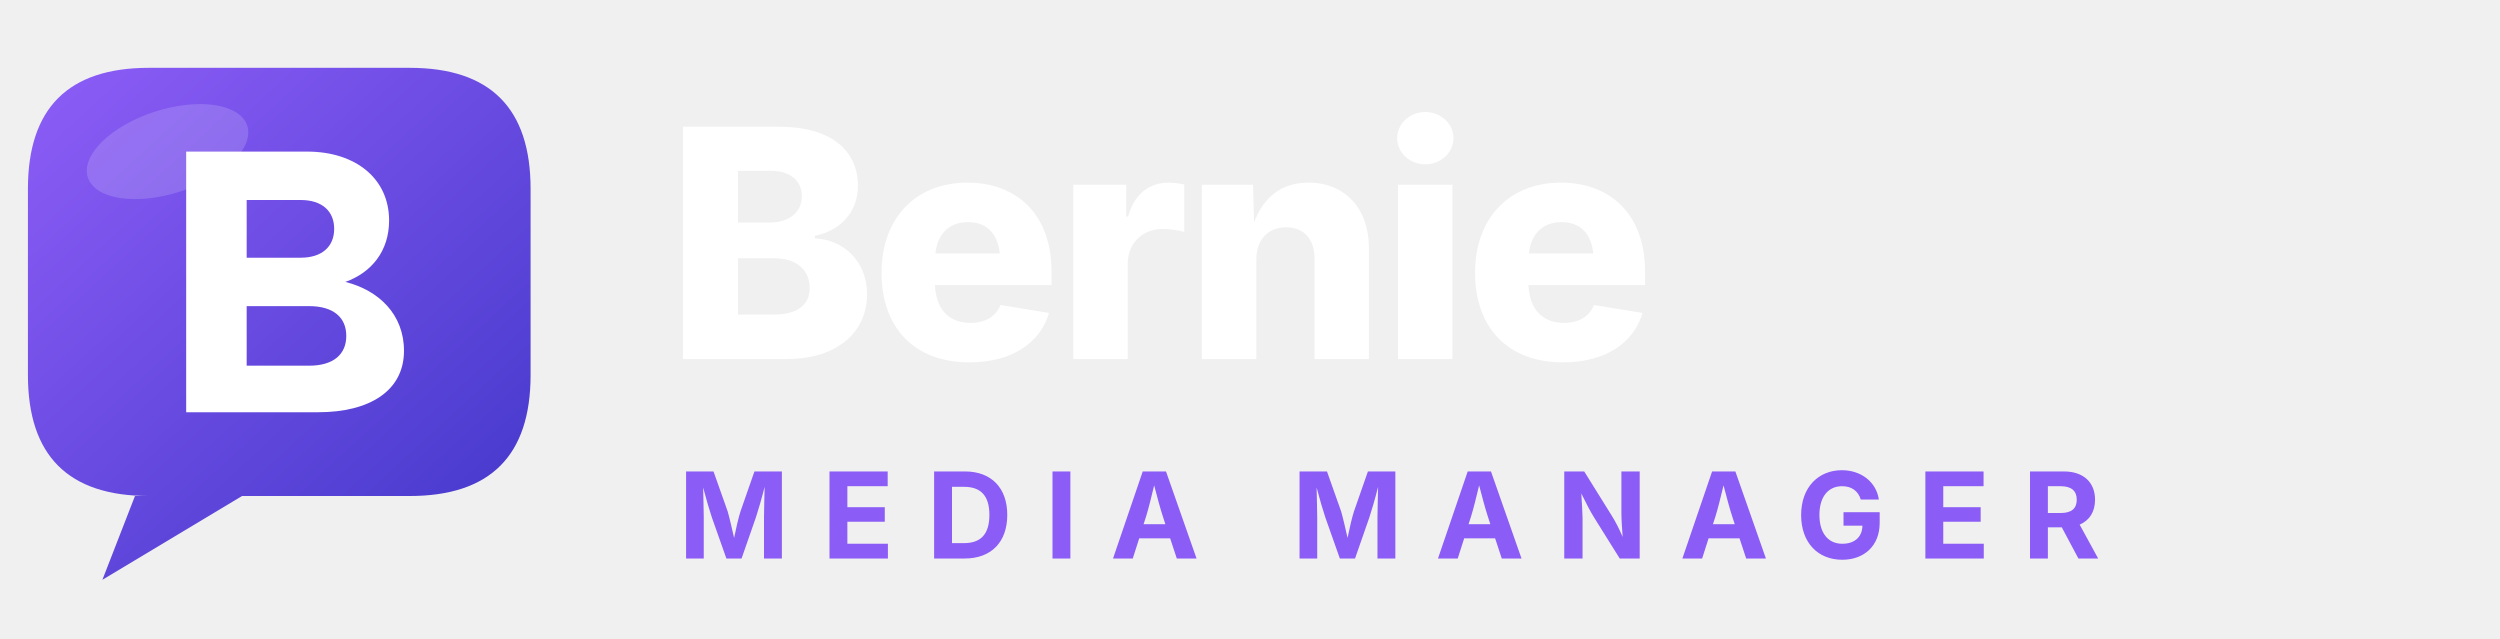
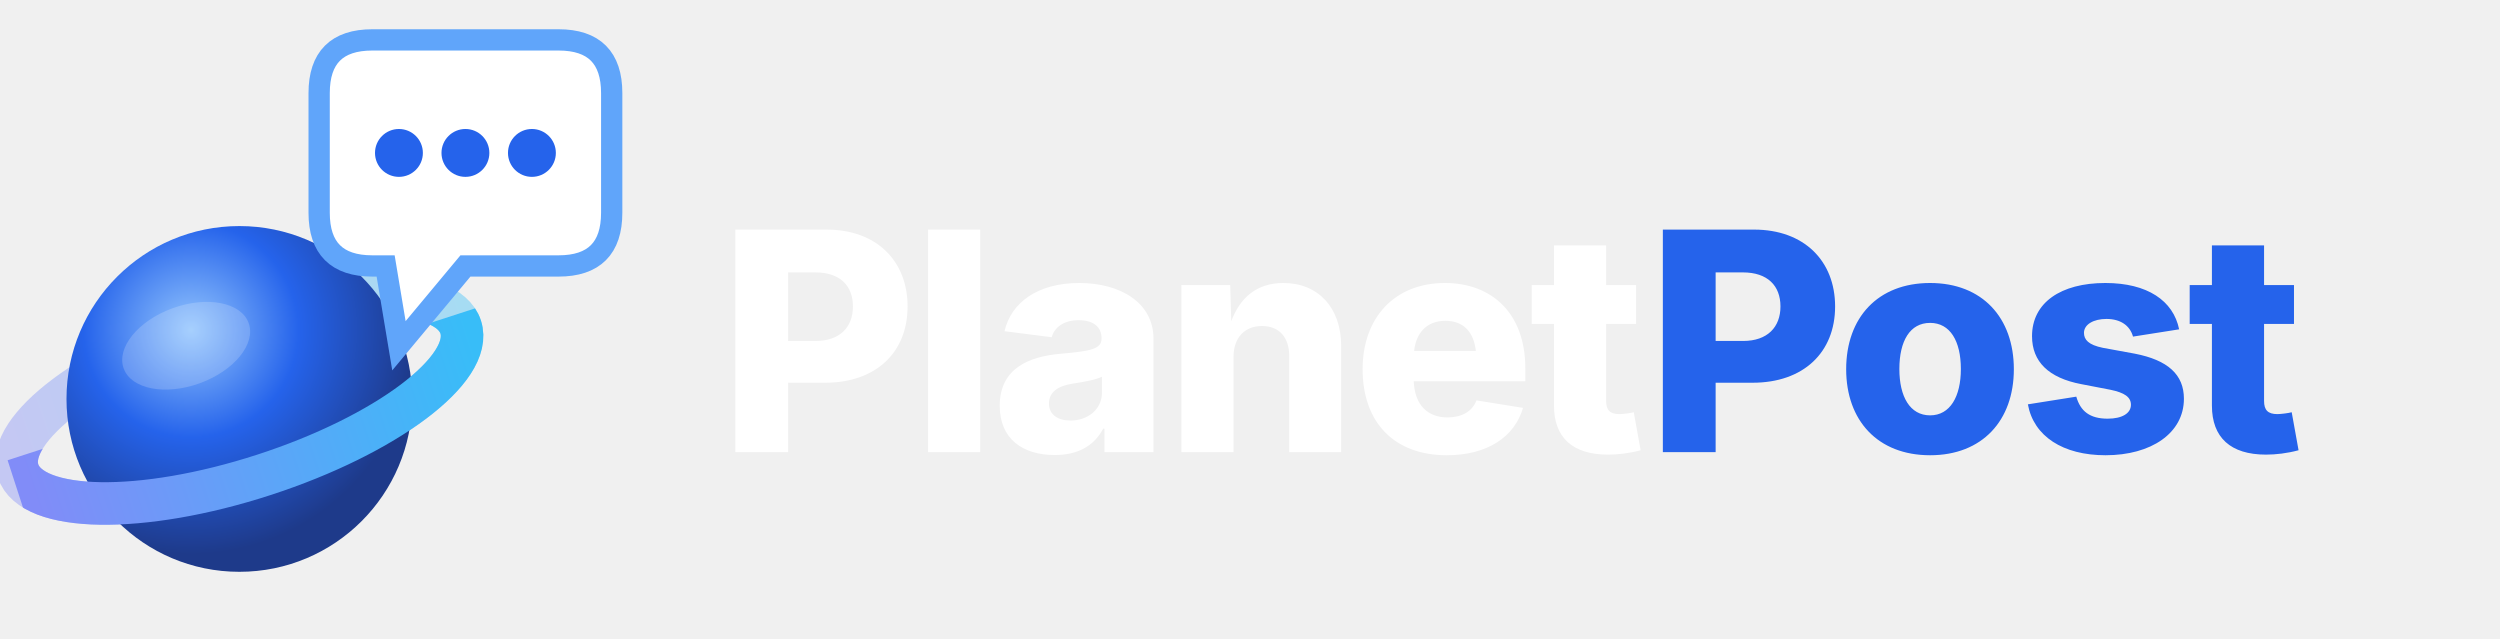
<svg xmlns="http://www.w3.org/2000/svg" width="188" height="48" viewBox="0 0 188 48" fill="none">
  <defs>
-     <linearGradient id="bmm-lt-bubble" x1="6" y1="4" x2="54" y2="56" gradientUnits="userSpaceOnUse">
-       <stop offset="0%" stop-color="#8B5CF6" />
-       <stop offset="100%" stop-color="#4338CA" />
+     <radialGradient id="pp-lt-planet" cx="36%" cy="30%" r="65%">
+       <stop offset="0%" stop-color="#93C5FD" />
+       <stop offset="48%" stop-color="#2563EB" />
+       <stop offset="100%" stop-color="#1E3A8A" />
+     </radialGradient>
+     <linearGradient id="pp-lt-ring" x1="1" y1="30" x2="36" y2="30" gradientUnits="userSpaceOnUse">
+       <stop offset="0%" stop-color="#818CF8" />
+       <stop offset="100%" stop-color="#38BDF8" />
    </linearGradient>
+     <clipPath id="pp-lt-clip">
+       <rect x="0" y="29" width="48" height="19" />
+     </clipPath>
  </defs>
-   <g transform="translate(0 3) scale(0.7)">
-     <path d="M16,3 L44,3 Q57,3 57,16 L57,36 Q57,49 44,49 L26,49 L11,58 L14.5,49 L16,49 Q3,49 3,36 L3,16 Q3,3 16,3 Z" fill="url(#bmm-lt-bubble)" />
-     <ellipse cx="18" cy="12" rx="9" ry="4.5" fill="white" opacity="0.16" transform="rotate(-18 18 12)" />
-     <path fill-rule="evenodd" clip-rule="evenodd" d="M20,12 L33,12 C38.2,12 41.8,14.9 41.8,19.4 C41.8,22.7 39.9,25 37.1,26 C40.7,26.9 43.4,29.5 43.4,33.4 C43.4,37.7 39.7,40 34.2,40 L20,40 Z M26.5,17.2 L32.3,17.2 C34.6,17.2 35.9,18.4 35.9,20.3 C35.9,22.2 34.6,23.4 32.3,23.4 L26.5,23.4 Z M26.5,28.6 L33.2,28.6 C35.8,28.6 37.2,29.8 37.2,31.8 C37.2,33.8 35.8,35 33.2,35 L26.5,35 Z" fill="white" />
-   </g>
-   <text x="50" y="27" font-family="Inter, system-ui, -apple-system, sans-serif" font-weight="800" font-size="24" letter-spacing="-0.5" fill="white">Bernie</text>
-   <text x="51" y="42" font-family="Inter, system-ui, -apple-system, sans-serif" font-weight="700" font-size="9" letter-spacing="2.4" fill="#8B5CF6">MEDIA MANAGER</text>
+   <ellipse cx="18" cy="30" rx="17.5" ry="6" stroke="url(#pp-lt-ring)" stroke-width="3.2" opacity="0.4" transform="rotate(-18 18 30)" />
+   <circle cx="18" cy="30" r="13" fill="url(#pp-lt-planet)" />
+   <ellipse cx="14" cy="26" rx="5" ry="3" fill="white" opacity="0.18" transform="rotate(-20 14 26)" />
+   <ellipse cx="18" cy="30" rx="17.5" ry="6" stroke="url(#pp-lt-ring)" stroke-width="3.2" clip-path="url(#pp-lt-clip)" transform="rotate(-18 18 30)" />
+   <path d="M28,3 L42,3 Q46,3 46,7 L46,16 Q46,20 42,20 L35,20 L30,26 L29,20 L28,20 Q24,20 24,16 L24,7 Q24,3 28,3 Z" fill="white" stroke="#60A5FA" stroke-width="1.6" />
+   <circle cx="30" cy="11.5" r="1.8" fill="#2563EB" />
+   <circle cx="35" cy="11.5" r="1.8" fill="#2563EB" />
+   <circle cx="40" cy="11.5" r="1.8" fill="#2563EB" />
+   <text x="54" y="34" font-family="Inter, system-ui, -apple-system, sans-serif" font-weight="800" font-size="23" letter-spacing="-0.5" fill="white">Planet<tspan fill="#2563EB">Post</tspan>
+   </text>
</svg>
